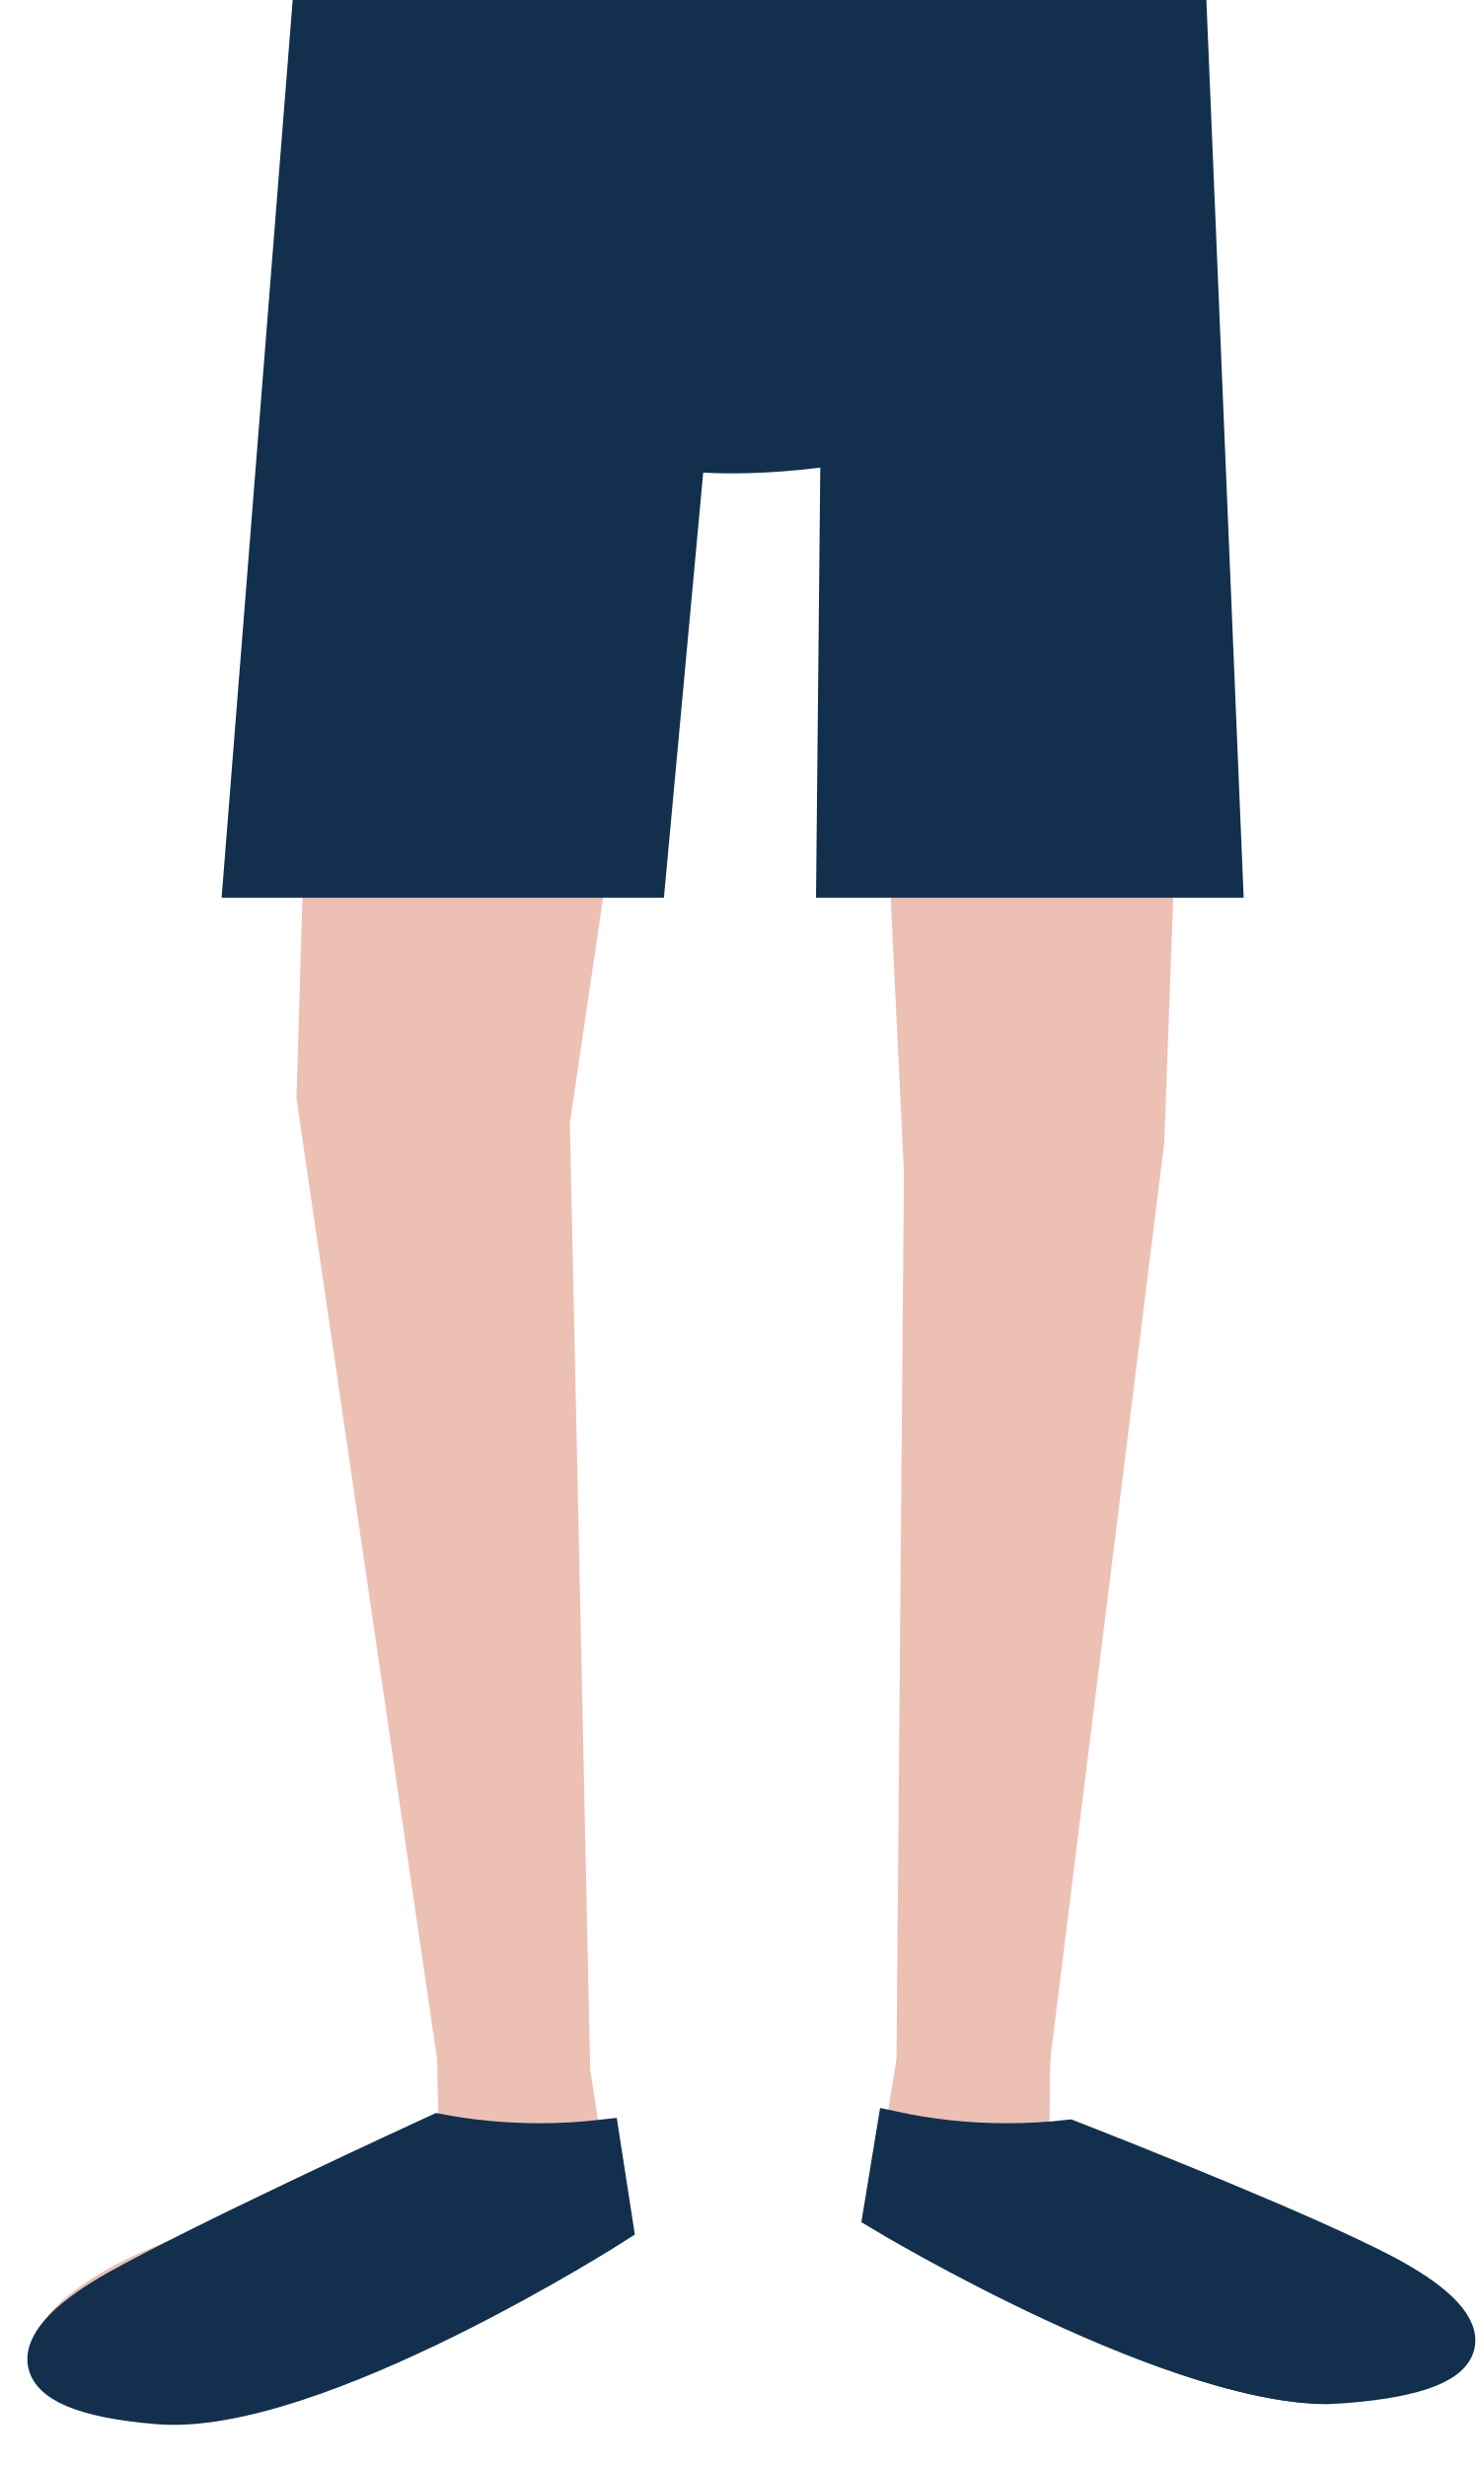
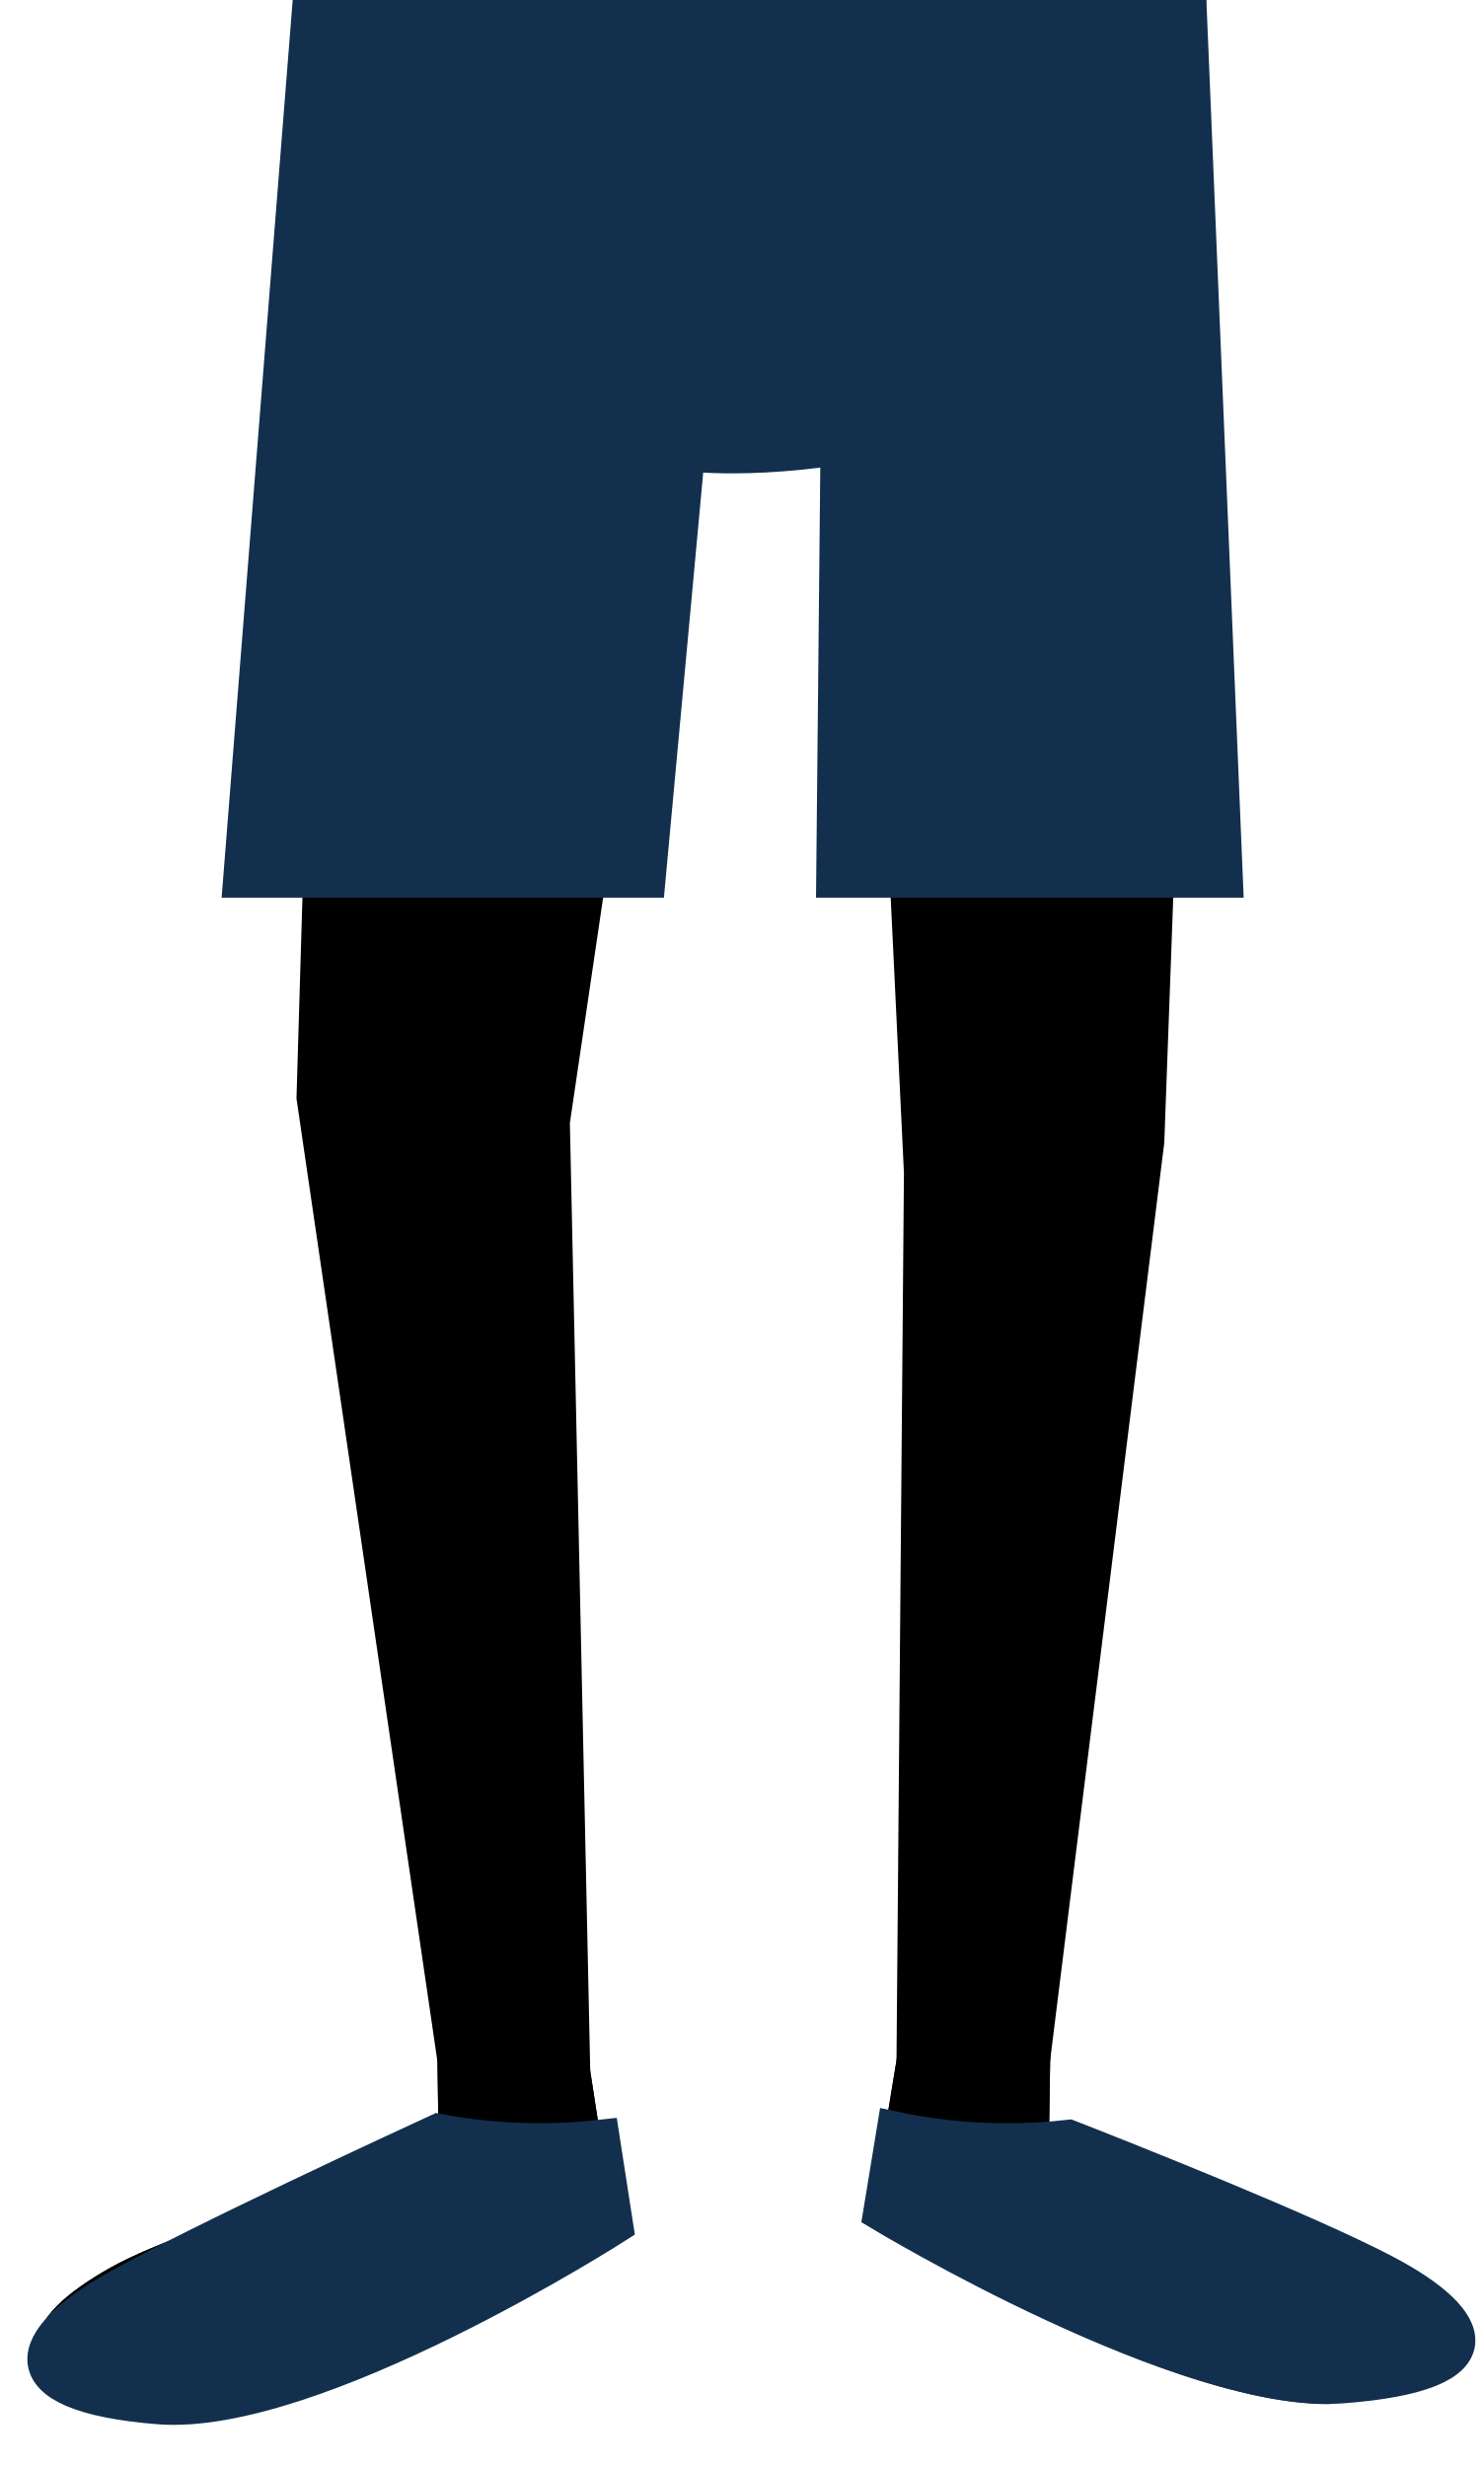
<svg x="0px" y="0px" width="124.5px" height="206.968px" viewBox="0 0 124.5 206.968">
-   <g fill="#EDC0B4">
+   <g class="fill-piel-w">
    <path d="M47.737,162.21l3.542,22.896c0,0-25.363,16.258-38.453,15.19c-13.095-1.066-11.183-5.776-3.547-10.059c7.635-4.278,27.544-8.958,27.544-8.958l-0.271-19.07" />
    <path d="M76.969,162.21l-3.587,21.831c0,0,25.641,15.513,38.879,14.494c13.237-1.019,11.307-5.508,3.588-9.592c-7.722-4.081-27.852-8.543-27.852-8.543l0.273-18.189" />
    <path d="M27.617-0.26l-2.741,92.417l11.828,80.8l12.819,0.809L47.815,94.21l8.292-56.218c1.868,0.115,2.64,0.151,4.025,0.151c2.285,0,12.786-0.188,12.786-0.492l2.925,60.742l-0.624,74.455h12.891l9.576-76.976l3.52-96.132H27.617z" />
  </g>
  <g fill="#12304D">
    <path d="M116.289,190.616c-6.583-3.481-22.147-9.63-26.59-11.364c-1.695,0.194-3.452,0.293-5.252,0.293c-3.334,0-6.509-0.362-9.447-0.996l-1.176,7.164c0,0,25.646,15.512,38.881,14.493C125.943,199.187,124.01,194.693,116.289,190.616z" />
    <path d="M111.404,201.696c-0.002,0-0.004,0-0.004,0c-13.62,0-37.031-14.267-38.022-14.87l-0.595-0.456l1.469-8.996l0.927,0.179c4.648,1.007,9.624,1.215,14.427,0.676l0.206-0.035l0.197,0.08c4.594,1.792,20.095,7.922,26.683,11.401c4.742,2.508,6.952,4.92,6.57,7.17c-0.424,2.479-3.757,4.08-10.492,4.6C112.324,201.48,111.872,201.696,111.404,201.696z M74.866,185.708c3.772,2.215,24.558,14.617,36.534,14.617c0,0,0.002,0,0.004,0c0.425,0,0.836-0.568,1.233-0.605c8.199-0.626,8.752-2.776,8.787-2.99c0.115-0.672-0.921-2.604-5.535-5.042c-6.413-3.388-21.506-9.433-26.303-11.308c-4.601,0.502-9.351,0.565-13.836-0.31L74.866,185.708z" />
    <path d="M45.227,179.545c-2.969,0-5.815-0.29-8.477-0.798c-2.986,1.375-20.07,9.265-27.024,13.163c-7.635,4.283-9.545,8.991,3.543,10.055c13.089,1.072,38.455-15.19,38.455-15.19l-1.168-7.534C48.833,179.442,47.053,179.545,45.227,179.545z" />
    <path d="M14.555,203.055c-0.464,0-0.917-0.014-1.354-0.052c-6.621-0.535-9.92-1.979-10.375-4.525c-0.417-2.333,1.761-4.855,6.478-7.495c6.91-3.875,23.777-11.676,27.09-13.194l0.249-0.117l0.265,0.05c4.426,0.848,9.1,0.998,13.552,0.491l0.867-0.106l1.426,9.206l-0.566,0.36C51.211,188.301,28.045,203.055,14.555,203.055zM36.857,179.82c-3.815,1.766-20.019,9.264-26.714,13.017c-4.306,2.417-5.645,4.329-5.483,5.234c0.064,0.364,0.79,2.216,8.674,2.857c11.632,0.958,33.555-12.338,37.357-14.699l-0.908-5.861C45.511,180.778,41.088,180.604,36.857,179.82z" />
  </g>
-   <g fill="#EDC0B4">
+   <g class="fill-piel-w">
    <path d="M47.737,162.21l3.542,22.896c0,0-25.363,16.258-38.453,15.19c-13.095-1.066-11.183-5.776-3.547-10.059c7.635-4.278,27.544-8.958,27.544-8.958l-0.271-19.07" />
    <path d="M76.969,162.21l-3.587,21.831c0,0,25.641,15.513,38.879,14.494c13.237-1.019,11.307-5.508,3.588-9.592c-7.722-4.081-27.852-8.543-27.852-8.543l0.273-18.189" />
  </g>
  <g fill="#12304D">
    <path stroke="#12304D" stroke-width="2.835" stroke-miterlimit="10" d="M116.289,190.616c-6.583-3.481-22.147-9.63-26.59-11.364c-1.695,0.194-3.452,0.293-5.252,0.293c-3.334,0-6.509-0.362-9.447-0.996l-1.176,7.164c0,0,25.646,15.512,38.881,14.493C125.943,199.187,124.01,194.693,116.289,190.616z" />
    <path stroke="#12304D" stroke-width="2.835" stroke-miterlimit="10" d="M45.227,179.545c-2.969,0-5.815-0.29-8.477-0.798c-2.986,1.375-20.07,9.265-27.024,13.163c-7.635,4.283-9.545,8.991,3.543,10.055c13.089,1.072,38.455-15.19,38.455-15.19l-1.168-7.534C48.833,179.442,47.053,179.545,45.227,179.545z" />
    <path d="M55.704,75.313l3.298-35.665c1.868,0.114,5.465,0.137,9.822-0.421l-0.358,36.086h35.882L101.207-0.26L24.636-1l-6.042,76.313H55.704z" />
  </g>
</svg>
